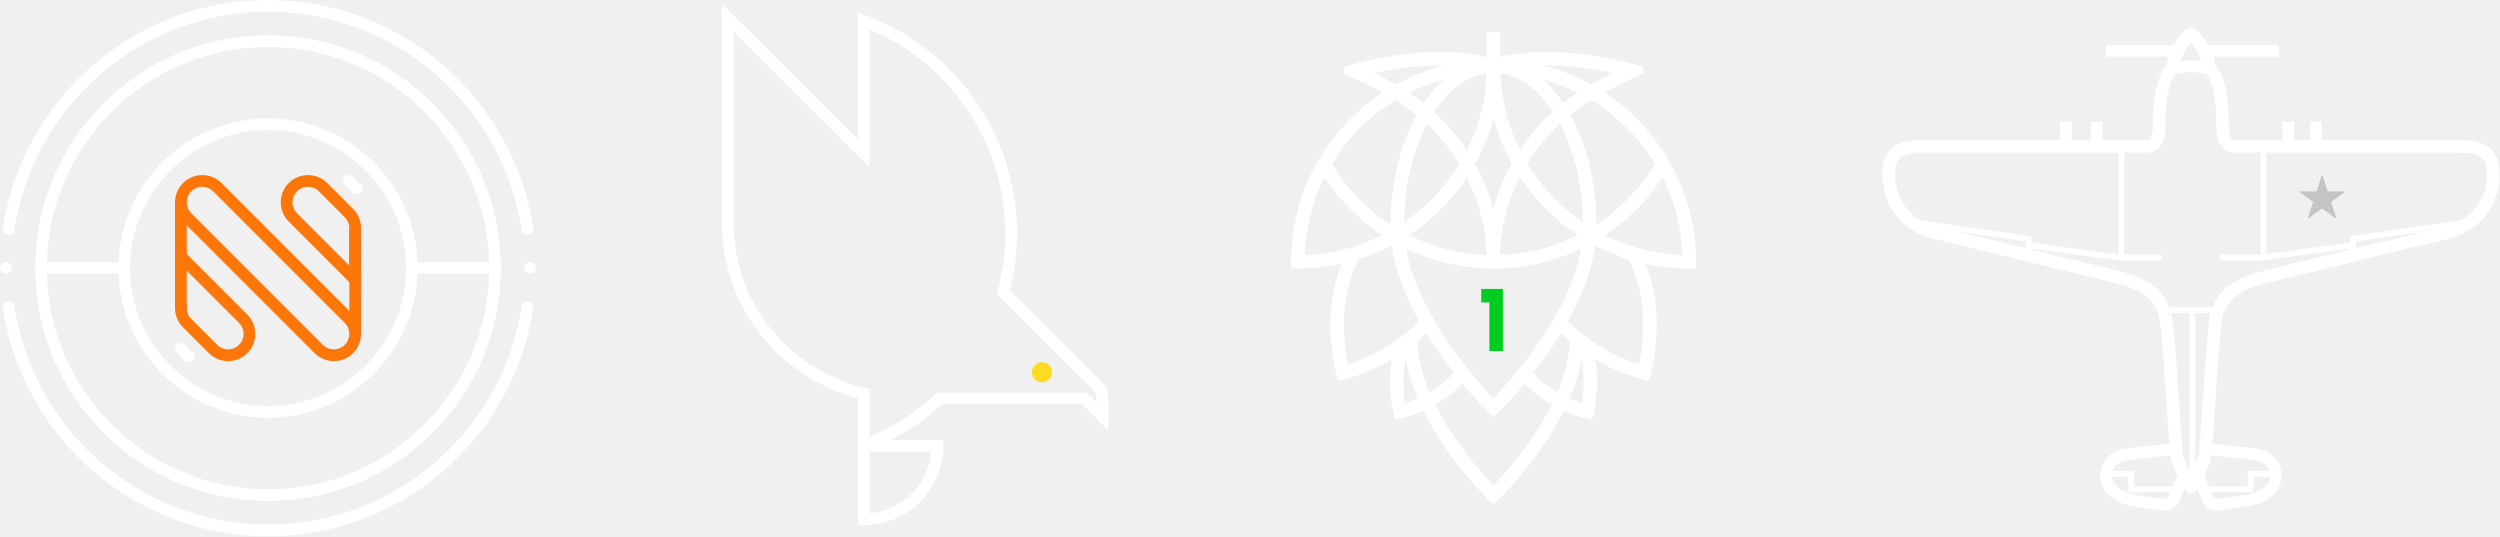
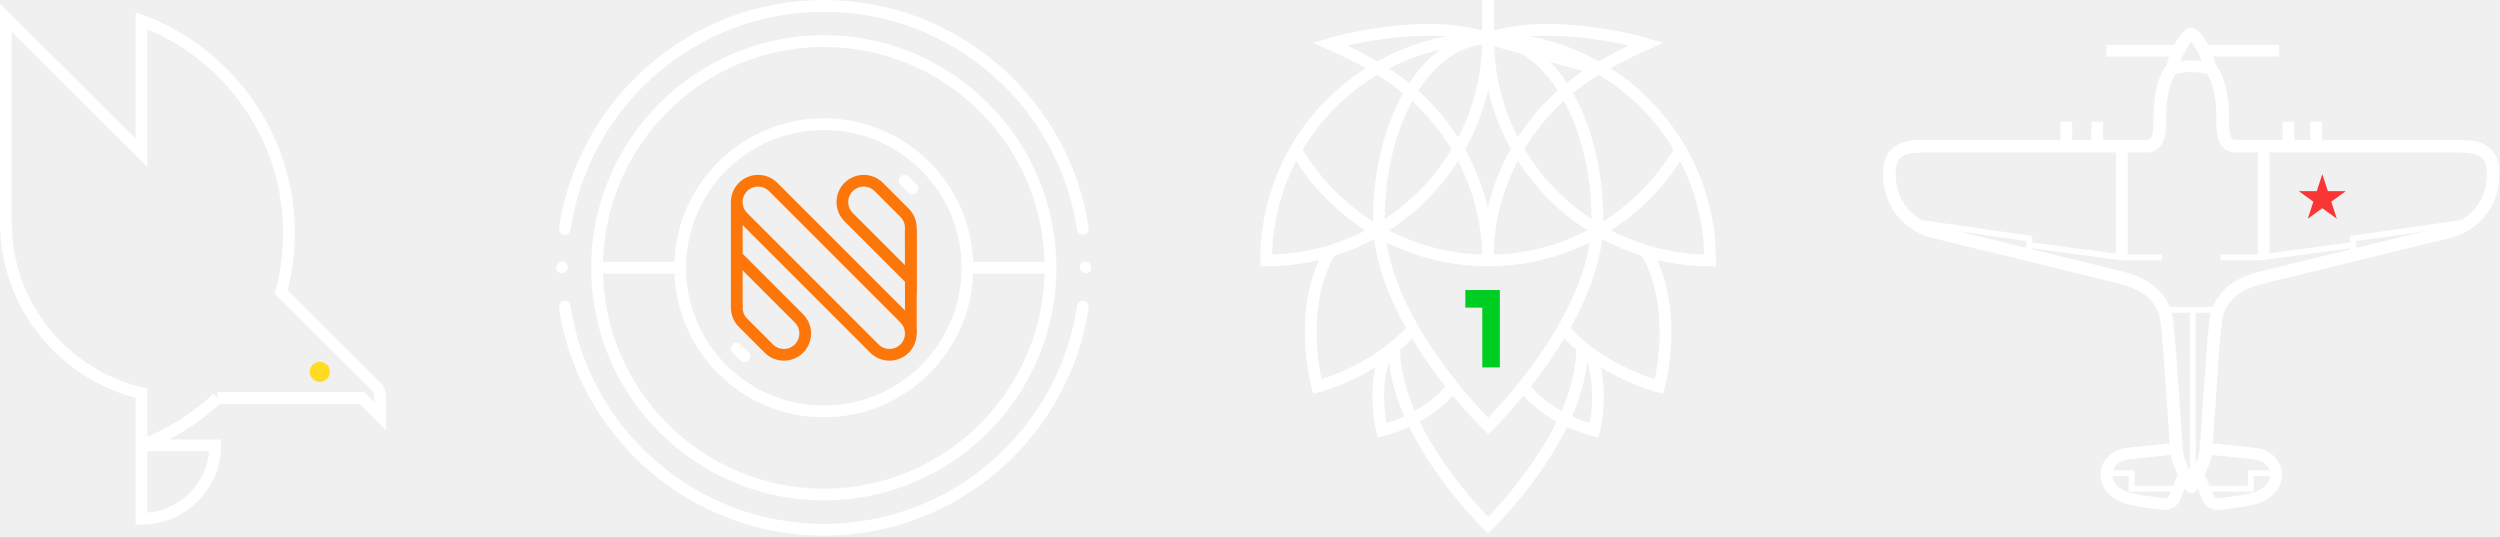
- <svg xmlns="http://www.w3.org/2000/svg" width="852" height="183" fill="none">
-   <path clip-rule="evenodd" d="M74.07 63.798a7.28 7.28 0 0 0-10.29 0 7.28 7.28 0 0 0 0 10.29l44.841 44.842a7.279 7.279 0 0 0 10.29 0 7.279 7.279 0 0 0 0-10.29L74.07 63.798z" stroke="#FD760A" stroke-width="4" />
-   <path d="M61.656 104.689a7.259 7.259 0 0 0 2.123 5.435l8.807 8.806a7.279 7.279 0 0 0 10.29 0 7.28 7.28 0 0 0 0-10.29l-21.22-21.22m59.359-9.06a7.26 7.26 0 0 0-2.104-5.756l-8.806-8.806a7.28 7.28 0 0 0-10.29 0 7.28 7.28 0 0 0 0 10.29l21.226 21.226-.026-16.954z" stroke="#FD760A" stroke-width="4" stroke-linecap="round" />
-   <path d="M61.65 69.444v35.54m59.391-26.739v35.54-35.54z" stroke="#FD760A" stroke-width="4" />
-   <path d="M118.911 61.668l2.622 2.622m-59.884 54.64l2.623 2.622m27.073-79.197c27.049 0 49.01 21.96 49.01 49.01 0 27.048-21.961 49.008-49.01 49.008-27.048 0-49.01-21.96-49.01-49.009 0-27.05 21.962-49.01 49.01-49.01z" stroke="#fff" stroke-width="4" stroke-linecap="round" />
-   <path clip-rule="evenodd" d="M91.345 14.015c42.697 0 77.361 34.664 77.361 77.36 0 42.697-34.664 77.361-77.36 77.361-42.697 0-77.361-34.664-77.361-77.36 0-42.697 34.664-77.361 77.36-77.361z" stroke="#fff" stroke-width="4" stroke-linecap="round" />
-   <path d="M141.075 91.364h27.638" stroke="#fff" stroke-width="4" />
-   <path fill-rule="evenodd" clip-rule="evenodd" d="M3.474 89.801A2.036 2.036 0 0 0 .596 92.68a2.036 2.036 0 0 0 2.878-2.878zm175.75 0a2.036 2.036 0 0 1 2.878 2.878 2.036 2.036 0 0 1-2.878-2.878z" fill="#fff" />
-   <path d="M2.95 78.167C9.355 35.017 46.637 1.907 91.54 2c44.75.093 81.794 33.13 88.207 76.09M2.951 104.584c6.403 43.15 43.685 76.26 88.589 76.167 44.75-.093 81.794-33.13 88.207-76.091" stroke="#fff" stroke-width="4" stroke-linecap="round" />
-   <path d="M13.985 91.364h27.638" stroke="#fff" stroke-width="4" />
-   <path clip-rule="evenodd" d="M319.445 151.94c0 13.831-11.268 25.059-25.148 25.06v-25.06h25.148zm.769-16.163a77.799 77.799 0 0 1-25.917 16.163v-17.756C267.77 127.957 248 104.197 248 75.874V6l46.297 46.135v-45.1c29.378 11.042 50.297 39.332 50.297 72.452 0 6.959-.923 13.705-2.655 20.123l31.865 31.753c.207.179.402.372.581.58l.047.047v.008a5.506 5.506 0 0 1 1.303 3.563v6.465l-6.272-6.249h-49.249z" stroke="#fff" stroke-width="4" />
-   <path fill-rule="evenodd" clip-rule="evenodd" d="M355.133 123.434a3.434 3.434 0 1 1-.003 6.869 3.434 3.434 0 0 1 .003-6.869z" fill="#FFDC21" />
-   <path fill-rule="evenodd" clip-rule="evenodd" d="M511.305 19.46a53.683 53.683 0 0 1 6.36-1.207 69.28 69.28 0 0 1 6.773-.535 85.48 85.48 0 0 1 2.332-.04l.515-.001c.854.004 1.707.018 2.56.044 2.627.082 5.25.275 7.863.556 2.495.27 4.981.62 7.455 1.042 2.325.397 4.639.857 6.938 1.381.832.19 1.663.388 2.49.597.794.2 1.586.409 2.373.633l.107.03 2.809.824.155 2.378c-.982.433-1.966.864-2.947 1.3a163.733 163.733 0 0 0-7.56 3.639c-.907.466-1.809.942-2.704 1.429l.225.15a69.474 69.474 0 0 1 13.977 12.251 69.275 69.275 0 0 1 8.131 11.51 68.737 68.737 0 0 1 5.143 11.472 68.677 68.677 0 0 1 3.168 13.757 69.647 69.647 0 0 1 .527 8.342l.005 2.533c-.918-.002-1.836-.002-2.754-.006l-.668-.007a69.036 69.036 0 0 1-13.852-1.623c1.513 3.577 2.53 7.355 3.14 11.188.369 2.324.589 4.672.682 7.023a69.651 69.651 0 0 1-.148 7.887 73.559 73.559 0 0 1-1.23 8.994c-.167.822-.351 1.64-.558 2.452l-.033.125-.025.094-.62 2.273c-.779-.203-1.559-.404-2.336-.612-.12-.032-.24-.066-.359-.099a59.788 59.788 0 0 1-4.55-1.522 74.11 74.11 0 0 1-5.791-2.468 70.688 70.688 0 0 1-5.25-2.777c.191 1.057.337 2.122.443 3.191.227 2.293.268 4.604.154 6.905a50.9 50.9 0 0 1-.459 4.741 40.26 40.26 0 0 1-.619 3.36l-.021.087-.029.118-.569 2.253-2.265-.546a21.19 21.19 0 0 1-.34-.087 42.043 42.043 0 0 1-3.358-1.061 50.49 50.49 0 0 1-3.61-1.457c-.179.359-.361.717-.544 1.074a101.332 101.332 0 0 1-5.422 9.226 127.411 127.411 0 0 1-6.331 8.762 139.675 139.675 0 0 1-5.551 6.618c-.735.822-1.48 1.635-2.236 2.438a90.249 90.249 0 0 1-2.09 2.152l-.106.105L509 172c-.601-.586-1.203-1.17-1.801-1.759a90.29 90.29 0 0 1-2.091-2.152c-.756-.803-1.5-1.616-2.235-2.438a139.101 139.101 0 0 1-5.39-6.414 127.363 127.363 0 0 1-6.492-8.966 101.101 101.101 0 0 1-5.422-9.226 90.069 90.069 0 0 1-.544-1.074 50.672 50.672 0 0 1-4.088 1.626c-.541.188-1.085.367-1.633.534-.526.16-1.054.312-1.588.445l-2.264.545c-.2-.79-.404-1.578-.598-2.37a23.063 23.063 0 0 1-.071-.306 43.445 43.445 0 0 1-.659-3.793 50.868 50.868 0 0 1-.389-4.53 45.926 45.926 0 0 1 .215-6.858c.101-.936.235-1.87.402-2.796a73.54 73.54 0 0 1-11.876 5.552c-.749.271-1.502.529-2.26.772-.625.2-1.253.391-1.887.561l-2.263.592c-.215-.789-.435-1.576-.646-2.367l-.072-.28a59.582 59.582 0 0 1-.984-4.843 74.33 74.33 0 0 1-.765-6.448 72.588 72.588 0 0 1-.186-3.984c-.067-3.577.139-7.164.686-10.7.493-3.19 1.265-6.338 2.371-9.371a43.71 43.71 0 0 1 .804-2.043 68.45 68.45 0 0 1-6.401 1.104 69.464 69.464 0 0 1-8.341.527l-2.532.005c.002-.919.001-1.837.005-2.756.002-.222.004-.445.008-.667a69.335 69.335 0 0 1 .631-8.314 68.644 68.644 0 0 1 3.264-13.494 68.862 68.862 0 0 1 7.199-14.61 69.471 69.471 0 0 1 20.069-20.174 138.162 138.162 0 0 0-4.465-2.32 160.572 160.572 0 0 0-6.06-2.863l-2.686-1.184.154-2.379c.973-.285 1.944-.573 2.917-.854a80.449 80.449 0 0 1 2.373-.633 111.05 111.05 0 0 1 2.49-.597c2.167-.494 4.348-.931 6.538-1.312 2.606-.453 5.225-.827 7.855-1.11 2.445-.264 4.898-.45 7.355-.54a95.368 95.368 0 0 1 3.583-.06 85.55 85.55 0 0 1 2.332.04c2.526.08 5.05.282 7.551.642 1.878.27 3.744.63 5.582 1.1V11h4.61v8.46zm8.316 111.251l-.051.061a157.487 157.487 0 0 1-5.106 5.847c-.671.731-1.35 1.455-2.037 2.17a91.329 91.329 0 0 1-1.719 1.747L509 142.203l-1.708-1.667a76.746 76.746 0 0 1-.495-.493 128.606 128.606 0 0 1-4.646-4.953 160.164 160.164 0 0 1-3.772-4.379c-1.638 1.772-3.477 3.354-5.439 4.758a43.153 43.153 0 0 1-3.8 2.423 90.766 90.766 0 0 0 4.113 7.356 113.656 113.656 0 0 0 4.986 7.373c1.68 2.293 3.438 4.53 5.263 6.71a127.79 127.79 0 0 0 5.484 6.147l.014.014a126.518 126.518 0 0 0 4.237-4.677 134.087 134.087 0 0 0 5.719-7.107 116 116 0 0 0 5.633-8.207 91.191 91.191 0 0 0 4.271-7.609 43.153 43.153 0 0 1-3.8-2.423c-1.946-1.392-3.77-2.959-5.398-4.714l-.041-.044zm-40.563-8.292c-.45 2.15-.68 4.346-.739 6.541a43.847 43.847 0 0 0 .051 3.571 46.1 46.1 0 0 0 .51 4.791l.016.1a46.263 46.263 0 0 0 4.192-1.635c-1.179-2.757-2.191-5.588-2.968-8.485a50.552 50.552 0 0 1-1.062-4.883zm59.884-.001a50.03 50.03 0 0 1-.979 4.569c-.787 3.007-1.83 5.943-3.051 8.8a46.629 46.629 0 0 0 4.073 1.595l.119.04c.221-1.365.38-2.74.478-4.119.097-1.371.134-2.747.104-4.122-.049-2.268-.279-4.54-.744-6.763zm-.111-37.653a68.587 68.587 0 0 1-21.313 6.253 69.661 69.661 0 0 1-15.843.137 68.547 68.547 0 0 1-22.506-6.39c.488 2.776 1.212 5.512 2.101 8.186a74.408 74.408 0 0 0 2.432 6.305 92.434 92.434 0 0 0 3.464 7.056 115.626 115.626 0 0 0 4.668 7.817 139.616 139.616 0 0 0 5.651 8.037 156.334 156.334 0 0 0 5.492 6.852 148.15 148.15 0 0 0 5.734 6.383l.186.195.103.106.484-.506a149.128 149.128 0 0 0 5.869-6.569 156.052 156.052 0 0 0 5.348-6.709 138.361 138.361 0 0 0 5.651-8.076 114.09 114.09 0 0 0 4.651-7.843 92.043 92.043 0 0 0 3.222-6.58 74.234 74.234 0 0 0 2.561-6.636c.863-2.62 1.567-5.3 2.045-8.018zm-52.793 28.814l-.019.018a50.605 50.605 0 0 1-2.918 2.696 36.5 36.5 0 0 0 .135 2.474c.235 2.629.747 5.23 1.454 7.771a57.613 57.613 0 0 0 1.875 5.578c.206.526.42 1.049.639 1.57a37.335 37.335 0 0 0 3.875-2.572 30.258 30.258 0 0 0 3.879-3.495c.166-.178.329-.359.489-.542a151.05 151.05 0 0 1-5.14-6.959 132.08 132.08 0 0 1-4.269-6.539zm45.924-.001a137.36 137.36 0 0 1-6.027 9.015 153.247 153.247 0 0 1-3.382 4.483c.365.416.742.82 1.131 1.213 2.103 2.119 4.532 3.901 7.111 5.397.24-.567.472-1.138.695-1.712a57.281 57.281 0 0 0 1.78-5.292c.727-2.587 1.254-5.236 1.493-7.915.074-.823.119-1.648.136-2.474a50.629 50.629 0 0 1-2.937-2.715zm11.708-29.913c-.646 4.65-1.919 9.202-3.578 13.59a88.011 88.011 0 0 1-3.651 8.277 104.96 104.96 0 0 1-2.067 3.912 44.743 44.743 0 0 0 1.94 1.932 50.627 50.627 0 0 0 5.664 4.56 61.43 61.43 0 0 0 6.46 3.919 68.965 68.965 0 0 0 10.183 4.361l.004.001a65.35 65.35 0 0 0 .699-4.077c.192-1.376.343-2.756.453-4.14.107-1.352.175-2.708.2-4.063.074-3.943-.205-7.901-.957-11.775-.639-3.294-1.626-6.527-3.034-9.575a36.608 36.608 0 0 0-1.142-2.258 68.683 68.683 0 0 1-11.174-4.664zm-69.341 0a68.677 68.677 0 0 1-11.174 4.664 36.762 36.762 0 0 0-1.545 3.164c-1.252 2.91-2.133 5.972-2.709 9.084-.681 3.681-.941 7.434-.882 11.174a69.347 69.347 0 0 0 .618 8.109c.198 1.46.442 2.914.738 4.357a68.71 68.71 0 0 0 11.593-5.126 59.335 59.335 0 0 0 6.212-3.984 49.13 49.13 0 0 0 5.18-4.375 42.75 42.75 0 0 0 1.267-1.288 100.582 100.582 0 0 1-3.216-6.28 82.974 82.974 0 0 1-3.087-7.507c-1.373-3.89-2.427-7.904-2.995-11.992zm43.642-23.33a64.046 64.046 0 0 0-4.338 11.067 64.104 64.104 0 0 0-2.413 14.376c.018.37.033.742.046 1.113a64.342 64.342 0 0 0 10.744-1.278 63.924 63.924 0 0 0 15.735-5.45 69.376 69.376 0 0 1-19.774-19.828zm48.649.153a69.398 69.398 0 0 1-19.674 19.675 63.88 63.88 0 0 0 17.352 5.76 64.63 64.63 0 0 0 9.046.965l-.022-.554a64.464 64.464 0 0 0-.741-7.3 63.89 63.89 0 0 0-5.961-18.546zm-115.24 0a63.95 63.95 0 0 0-5.929 18.346 64.722 64.722 0 0 0-.795 8.054 67.816 67.816 0 0 0 3.014-.178 63.953 63.953 0 0 0 23.384-6.547 69.397 69.397 0 0 1-19.674-19.675zm48.548 0a69.386 69.386 0 0 1-19.673 19.675 63.992 63.992 0 0 0 26.303 6.721c.012-.369.027-.737.046-1.106a64.114 64.114 0 0 0-2.718-15.4 64.065 64.065 0 0 0-3.958-9.89zm41.121-25.592l-.021-.034a64.51 64.51 0 0 0-5.853 4.2 62.4 62.4 0 0 1 2.833 5.845 71.226 71.226 0 0 1 2.525 7.003 80.52 80.52 0 0 1 2.086 8.568 88.604 88.604 0 0 1 1.297 10.228 92.521 92.521 0 0 1 .218 5.788 64.926 64.926 0 0 0 19.211-19.43c.248-.39.492-.783.732-1.178a64.811 64.811 0 0 0-21.765-21.753l-1.263.763zm-65.395-.743a64.866 64.866 0 0 0-21.732 21.733l.076.124a64.879 64.879 0 0 0 3.166 4.71 64.823 64.823 0 0 0 16.702 15.773l.001-.087a91.823 91.823 0 0 1 .217-5.7c.236-3.43.664-6.848 1.297-10.228a80.235 80.235 0 0 1 2.179-8.872c.73-2.367 1.576-4.7 2.55-6.977a62.408 62.408 0 0 1 2.66-5.469 64.913 64.913 0 0 0-7.116-5.007zm10.68 8.113a57.141 57.141 0 0 0-1.985 4.177 66 66 0 0 0-2.383 6.521 75.562 75.562 0 0 0-2.054 8.363 84.061 84.061 0 0 0-1.229 9.696 88.263 88.263 0 0 0-.185 4.05c-.006.242-.01.484-.014.726l.131-.09a64.823 64.823 0 0 0 18.754-19.794l.017-.029a64.781 64.781 0 0 0-11.052-13.62zm45.274-.11a64.813 64.813 0 0 0-11.082 13.586A64.896 64.896 0 0 0 530.86 68.74a64.901 64.901 0 0 0 8.656 7.06 87.899 87.899 0 0 0-.223-5.11 83.944 83.944 0 0 0-1.264-9.674 75.362 75.362 0 0 0-2.083-8.336 65.774 65.774 0 0 0-2.406-6.495 57.23 57.23 0 0 0-1.932-4.03zm-16.411 13.571A68.658 68.658 0 0 1 509 40.274l-.143.53a68.227 68.227 0 0 1-2.113 6.437 68.626 68.626 0 0 1-4.029 8.645 68.559 68.559 0 0 1 6.197 15.283 68.584 68.584 0 0 1 6.285-15.443zM506.649 25a18.225 18.225 0 0 0-2.98.655 19.47 19.47 0 0 0-1.431.504c-2.957 1.168-5.604 3.024-7.901 5.206-.352.334-.696.676-1.033 1.026-.452.47-.89.952-1.316 1.446-.544.63-1.066 1.28-1.568 1.944a43.354 43.354 0 0 0-1.697 2.416 69.536 69.536 0 0 1 11.205 13.089 63.793 63.793 0 0 0 5.962-18.546 64.251 64.251 0 0 0 .758-7.713l.001-.027zm4.702 0l.001.027a64.31 64.31 0 0 0 .79 7.912 63.963 63.963 0 0 0 5.854 18.194 69.514 69.514 0 0 1 11.215-13.037 43.76 43.76 0 0 0-1.704-2.411 38.42 38.42 0 0 0-1.572-1.936 34.846 34.846 0 0 0-2.272-2.384c-2.297-2.182-4.944-4.038-7.901-5.206a19.47 19.47 0 0 0-1.431-.503 18.615 18.615 0 0 0-2.98-.656zm-19.13 2.055a63.785 63.785 0 0 0-11.966 4.556 69.283 69.283 0 0 1 4.931 3.576 47.975 47.975 0 0 1 2.547-3.449c.415-.51.842-1.01 1.281-1.501a37.35 37.35 0 0 1 3.207-3.182zm33.558 0a37.333 37.333 0 0 1 3.294 3.28 43.893 43.893 0 0 1 2.748 3.428c.318.439.628.883.931 1.333a69.621 69.621 0 0 1 4.892-3.536 63.997 63.997 0 0 0-11.865-4.504zm16.502 1.734a134.313 134.313 0 0 1 7.243-3.85l.122-.06a120.338 120.338 0 0 0-4.492-.882 119.994 119.994 0 0 0-6.159-.93 105.995 105.995 0 0 0-6.182-.587 88.379 88.379 0 0 0-7.015-.183c1.93.483 3.84 1.052 5.722 1.701a68.704 68.704 0 0 1 10.761 4.791zm-50.079-6.492a79.212 79.212 0 0 0-.987-.01c-3.483-.01-6.966.201-10.429.574-3.155.34-6.295.815-9.413 1.406-.898.17-1.793.351-2.687.54l-.309.066-.024.005a130.61 130.61 0 0 1 7.365 3.91 68.793 68.793 0 0 1 10.562-4.72 68.29 68.29 0 0 1 5.922-1.771z" fill="#fff" />
-   <path d="M507.581 119.622h4.61V98.468h-7.396v4.61h2.786v16.544z" fill="#00CD21" />
-   <path d="M741.328 153.059s-13.701 1.402-16.775 1.772c-3.073.363-6.841 2.817-6.841 7.2s4.137 7.2 7.847 8.139c3.71.94 9.208 1.453 11.276 1.766 2.068.313 3.309-.563 3.946-1.766.311-.582 3.239-7.732 3.239-7.732m8.418-138.81c-2.131-1.404-9.445-1.404-11.575 0m11.11 129.431s13.701 1.402 16.774 1.772c3.074.363 6.841 2.817 6.841 7.2s-4.136 7.2-7.846 8.139c-3.71.94-9.208 1.453-11.276 1.766-2.069.313-3.309-.563-3.946-1.766-.312-.582-3.239-7.732-3.239-7.732" stroke="#fff" stroke-width="4" stroke-miterlimit="10" />
-   <path d="M746.65 12.32c1.464.549 5.445 7.162 5.445 10.278l-.013.595.464.392c1.444 1.294 4.183 6.469 4.183 16.767 0 4.535 0 10.18 5.177 10.18h74.95c6.882 0 12.144.628 12.144 8.495 0 15.715-13.51 19.172-14.092 19.316-.588.143-58.721 14.283-62.924 15.362l-.549.137c-4.653 1.17-15.562 3.914-17.085 15.604-.693 5.325-1.503 17.466-2.216 28.176-.562 8.409-1.085 16.355-1.366 17.812-.484 2.496-2.993 7.306-4.111 9.331-1.111-2.019-3.628-6.835-4.111-9.331-.281-1.45-.811-9.396-1.366-17.812-.713-10.71-1.517-22.851-2.216-28.176-1.523-11.69-12.432-14.434-17.086-15.604l-.549-.137c-4.209-1.079-62.342-15.219-62.93-15.362-.15-.04-14.092-3.542-14.092-19.316 0-7.867 5.262-8.495 12.144-8.495h74.95c5.177 0 5.177-5.645 5.177-10.18 0-10.298 2.732-15.473 4.17-16.754l.464-.392v-.608c-.006-3.11 3.974-9.73 5.438-10.278zm0-1.32c-2.176 0-6.752 8.116-6.752 11.598 0 0-4.627 3.921-4.627 17.754 0 4.574 0 8.874-3.87 8.874h-74.95c-5.719 0-13.451.052-13.451 9.801 0 16.99 15.085 20.583 15.085 20.583s58.662 14.265 62.911 15.356c4.248 1.091 15.196 3.378 16.667 14.65 1.262 9.684 2.941 42.688 3.595 46.067.654 3.378 4.523 10.239 4.791 10.67.216.346.471.386.562.386h.079c.091 0 .346-.033.562-.386.274-.438 4.137-7.299 4.791-10.67.653-3.372 2.333-36.383 3.595-46.067 1.47-11.272 12.418-13.559 16.667-14.65 4.248-1.091 62.91-15.356 62.91-15.356s15.086-3.594 15.086-20.583c0-9.75-7.733-9.801-13.452-9.801h-74.95c-3.869 0-3.869-4.3-3.869-8.874 0-13.833-4.628-17.754-4.628-17.754.007-3.482-4.569-11.598-6.752-11.598z" fill="#fff" stroke="#fff" stroke-width="3" />
-   <path d="M747.176 165.686v-59.98m-9.47 0h17.889m-13.68 61.033h-15.609v-5.262h-8.594m33.674 5.262h15.609v-5.262h8.593" stroke="#fff" stroke-width="2" stroke-miterlimit="10" />
-   <path d="M741.915 17.314h-24.203m58.929 0h-24.203" stroke="#fff" stroke-width="4" stroke-miterlimit="10" />
-   <path d="M691.405 83.608l31.472 4.209h13.777m-45.249-1.052v-5.379l-35.778-5.144v2.088m146.268 5.278l-31.465 4.209h-13.783m45.248-1.052v-5.379l35.778-5.144v2.088" stroke="#fff" stroke-width="2" stroke-miterlimit="10" />
-   <path d="M704.033 49.935v-8.419m10.523 8.419v-8.419m65.241 8.419v-8.419m9.471 8.419v-8.419" stroke="#fff" stroke-width="4" stroke-miterlimit="10" />
-   <path d="M771.379 87.817V49.935m-48.405 37.882V49.935" stroke="#fff" stroke-width="2" stroke-miterlimit="10" />
-   <path d="M791.373 59.405l1.89 5.817h6.116l-4.948 3.595 1.89 5.817-4.948-3.595-4.949 3.595 1.89-5.817-4.948-3.595h6.117l1.89-5.817z" fill="#C4C4C4" />
+ <svg xmlns="http://www.w3.org/2000/svg" width="853" height="183" fill="none">
+   <path clip-rule="evenodd" d="M263.804 63.798a7.28 7.28 0 0 0-10.29 0 7.28 7.28 0 0 0 0 10.29l44.842 44.842a7.279 7.279 0 0 0 10.29 0 7.279 7.279 0 0 0 0-10.29l-44.842-44.842z" stroke="#FD760A" stroke-width="4" />
+   <path d="M251.391 104.689a7.254 7.254 0 0 0 2.123 5.435l8.807 8.806a7.279 7.279 0 0 0 10.29 0 7.279 7.279 0 0 0 0-10.29l-21.22-21.22m59.359-9.06a7.264 7.264 0 0 0-2.104-5.756l-8.806-8.806a7.28 7.28 0 0 0-10.29 0 7.28 7.28 0 0 0 0 10.29l21.226 21.226-.026-16.954z" stroke="#FD760A" stroke-width="4" stroke-linecap="round" />
+   <path d="M251.384 69.444v35.54m59.391-26.739v35.54-35.54z" stroke="#FD760A" stroke-width="4" />
+   <path d="M308.646 61.668l2.622 2.622m-59.884 54.64l2.623 2.622m27.073-79.197c27.049 0 49.01 21.96 49.01 49.01 0 27.048-21.961 49.008-49.01 49.008-27.048 0-49.009-21.96-49.009-49.009 0-27.05 21.961-49.01 49.009-49.01z" stroke="#fff" stroke-width="4" stroke-linecap="round" />
+   <path clip-rule="evenodd" d="M281.08 14.015c42.697 0 77.361 34.664 77.361 77.36 0 42.697-34.664 77.361-77.361 77.361-42.696 0-77.36-34.664-77.36-77.36 0-42.697 34.664-77.361 77.36-77.361z" stroke="#fff" stroke-width="4" stroke-linecap="round" />
+   <path d="M330.81 91.364h27.638" stroke="#fff" stroke-width="4" />
+   <path fill-rule="evenodd" clip-rule="evenodd" d="M193.209 89.801a2.036 2.036 0 0 0-2.878 2.878 2.036 2.036 0 0 0 2.878-2.878zm175.75 0a2.036 2.036 0 0 1 2.878 2.878 2.036 2.036 0 0 1-2.878-2.878z" fill="#fff" />
+   <path d="M192.685 78.167c6.403-43.15 43.686-76.26 88.59-76.167 44.75.093 81.793 33.13 88.207 76.09m-176.797 26.493c6.403 43.15 43.686 76.26 88.59 76.167 44.75-.093 81.793-33.13 88.207-76.091" stroke="#fff" stroke-width="4" stroke-linecap="round" />
+   <path d="M203.72 91.364h27.638" stroke="#fff" stroke-width="4" />
+   <path clip-rule="evenodd" d="M73.445 151.94c0 13.831-11.268 25.059-25.148 25.06v-25.06h25.148zm.77-16.163a77.804 77.804 0 0 1-25.918 16.163v-17.756C21.77 127.957 2 104.197 2 75.874V6l46.297 46.135v-45.1c29.378 11.042 50.297 39.332 50.297 72.452 0 6.959-.923 13.705-2.655 20.123l31.865 31.753c.207.179.402.372.581.58l.047.047v.008a5.506 5.506 0 0 1 1.303 3.563v6.465l-6.272-6.249H74.214z" stroke="#fff" stroke-width="4" />
+   <path fill-rule="evenodd" clip-rule="evenodd" d="M109.133 123.434a3.434 3.434 0 1 1-.003 6.869 3.434 3.434 0 0 1 .003-6.869z" fill="#FFDC21" />
+   <path d="M742.328 153.059s-13.701 1.402-16.775 1.772c-3.073.363-6.841 2.817-6.841 7.2s4.137 7.2 7.847 8.139c3.71.94 9.208 1.453 11.276 1.766 2.068.313 3.309-.563 3.946-1.766.311-.582 3.239-7.732 3.239-7.732m8.418-138.81c-2.131-1.404-9.445-1.404-11.575 0m11.11 129.431s13.701 1.402 16.774 1.772c3.074.363 6.841 2.817 6.841 7.2s-4.136 7.2-7.846 8.139c-3.71.94-9.208 1.453-11.276 1.766-2.069.313-3.309-.563-3.946-1.766-.312-.582-3.239-7.732-3.239-7.732" stroke="#fff" stroke-width="4" stroke-miterlimit="10" />
+   <path d="M747.65 12.32c1.464.549 5.445 7.162 5.445 10.278l-.013.595.464.392c1.444 1.294 4.183 6.469 4.183 16.767 0 4.535 0 10.18 5.177 10.18h74.95c6.882 0 12.144.628 12.144 8.495 0 15.715-13.51 19.172-14.092 19.316-.588.143-58.721 14.283-62.924 15.362l-.549.137c-4.653 1.17-15.562 3.914-17.085 15.604-.693 5.325-1.503 17.466-2.216 28.176-.562 8.409-1.085 16.355-1.366 17.812-.484 2.496-2.993 7.306-4.111 9.331-1.111-2.019-3.628-6.835-4.111-9.331-.281-1.45-.811-9.396-1.366-17.812-.713-10.71-1.517-22.851-2.216-28.176-1.523-11.69-12.432-14.434-17.086-15.604l-.549-.137c-4.209-1.079-62.342-15.219-62.93-15.362-.15-.04-14.092-3.542-14.092-19.316 0-7.867 5.262-8.495 12.144-8.495h74.95c5.177 0 5.177-5.645 5.177-10.18 0-10.298 2.732-15.473 4.17-16.754l.464-.392v-.608c-.006-3.11 3.974-9.73 5.438-10.278zm0-1.32c-2.176 0-6.752 8.116-6.752 11.598 0 0-4.627 3.921-4.627 17.754 0 4.574 0 8.874-3.87 8.874h-74.95c-5.719 0-13.451.052-13.451 9.801 0 16.99 15.085 20.583 15.085 20.583s58.662 14.265 62.911 15.356c4.248 1.091 15.196 3.378 16.667 14.65 1.262 9.684 2.941 42.688 3.595 46.067.654 3.378 4.523 10.239 4.791 10.67.216.346.471.386.562.386h.079c.091 0 .346-.033.562-.386.274-.438 4.137-7.299 4.791-10.67.653-3.372 2.333-36.383 3.595-46.067 1.47-11.272 12.418-13.559 16.667-14.65 4.248-1.091 62.91-15.356 62.91-15.356s15.086-3.594 15.086-20.583c0-9.75-7.733-9.801-13.452-9.801h-74.95c-3.869 0-3.869-4.3-3.869-8.874 0-13.833-4.628-17.754-4.628-17.754.007-3.482-4.569-11.598-6.752-11.598z" fill="#fff" stroke="#fff" stroke-width="3" />
+   <path d="M748.176 165.686v-59.98m-9.47 0h17.889m-13.68 61.033h-15.609v-5.262h-8.594m33.674 5.262h15.609v-5.262h8.593" stroke="#fff" stroke-width="2" stroke-miterlimit="10" />
+   <path d="M742.915 17.314h-24.203m58.929 0h-24.203" stroke="#fff" stroke-width="4" stroke-miterlimit="10" />
+   <path d="M692.405 83.608l31.472 4.209h13.777m-45.249-1.052v-5.379l-35.778-5.144v2.088m146.268 5.278l-31.465 4.209h-13.783m45.248-1.052v-5.379l35.778-5.144v2.088" stroke="#fff" stroke-width="2" stroke-miterlimit="10" />
+   <path d="M705.033 49.935v-8.419m10.523 8.419v-8.419m65.241 8.419v-8.419m9.471 8.419v-8.419m-17.889 46.301V49.935m-48.405 37.882V49.935" stroke="#fff" stroke-width="4" stroke-miterlimit="10" />
+   <path d="M792.373 59.405l1.89 5.817h6.116l-4.948 3.595 1.89 5.817-4.948-3.595-4.949 3.595 1.89-5.817-4.948-3.595h6.117l1.89-5.817z" fill="#FA3535" />
+   <path d="M533.387 112.198c12.785 14.624 32.642 19.702 32.642 19.702s7.278-25.969-4.331-46.077m-79.587 26.375c-12.784 14.624-32.642 19.702-32.642 19.702s-7.278-25.969 4.332-46.077" stroke="#fff" stroke-width="4" />
+   <path d="M542.929 121.084c4.5 12.371 1.021 25.818 1.021 25.818s-15.269-3.58-23.988-14.811m-47.393-11.007c-4.5 12.371-1.02 25.818-1.02 25.818s15.268-3.58 23.988-14.811" stroke="#fff" stroke-width="4" />
+   <path d="M470.459 23.545c-7.514-4.548-16.67-8.556-16.67-8.556s31.505-9.378 53.96-1.885m37.29 10.44c7.514-4.547 16.671-8.555 16.671-8.555s-31.506-9.378-53.961-1.885l37.29 10.44z" stroke="#fff" stroke-width="4" stroke-linecap="square" />
+   <path clip-rule="evenodd" d="M507.749 13.104c20.581 0 37.29 27.781 37.29 62s-37.29 70.248-37.29 70.248-37.29-36.029-37.29-70.248 16.709-62 37.29-62z" stroke="#fff" stroke-width="4" stroke-linecap="square" />
+   <path d="M539.792 118.83c0 29.404-32.043 60.363-32.043 60.363s-32.043-30.959-32.043-60.363m32.043-105.726c0 41.807-33.942 75.75-75.749 75.75 0-41.808 33.942-75.75 75.749-75.75zm0 0c41.807 0 75.749 33.942 75.749 75.75-41.807 0-75.749-33.943-75.749-75.75z" stroke="#fff" stroke-width="4" />
+   <path d="M470.336 23.52c22.38 13.17 37.413 37.51 37.413 65.334m0 0c-27.823 0-52.163-15.034-65.333-37.414m65.333 37.414c27.959 0 52.399-15.18 65.524-37.74m-65.725 37.74c0-27.805 15.013-52.13 37.367-65.306" stroke="#fff" stroke-width="4" stroke-linecap="round" stroke-linejoin="round" />
+   <path d="M499.973 101.958h8.783v23.406" stroke="#00CD21" stroke-width="6" />
+   <path d="M507.749 13.104V0" stroke="#fff" stroke-width="4" />
</svg>
